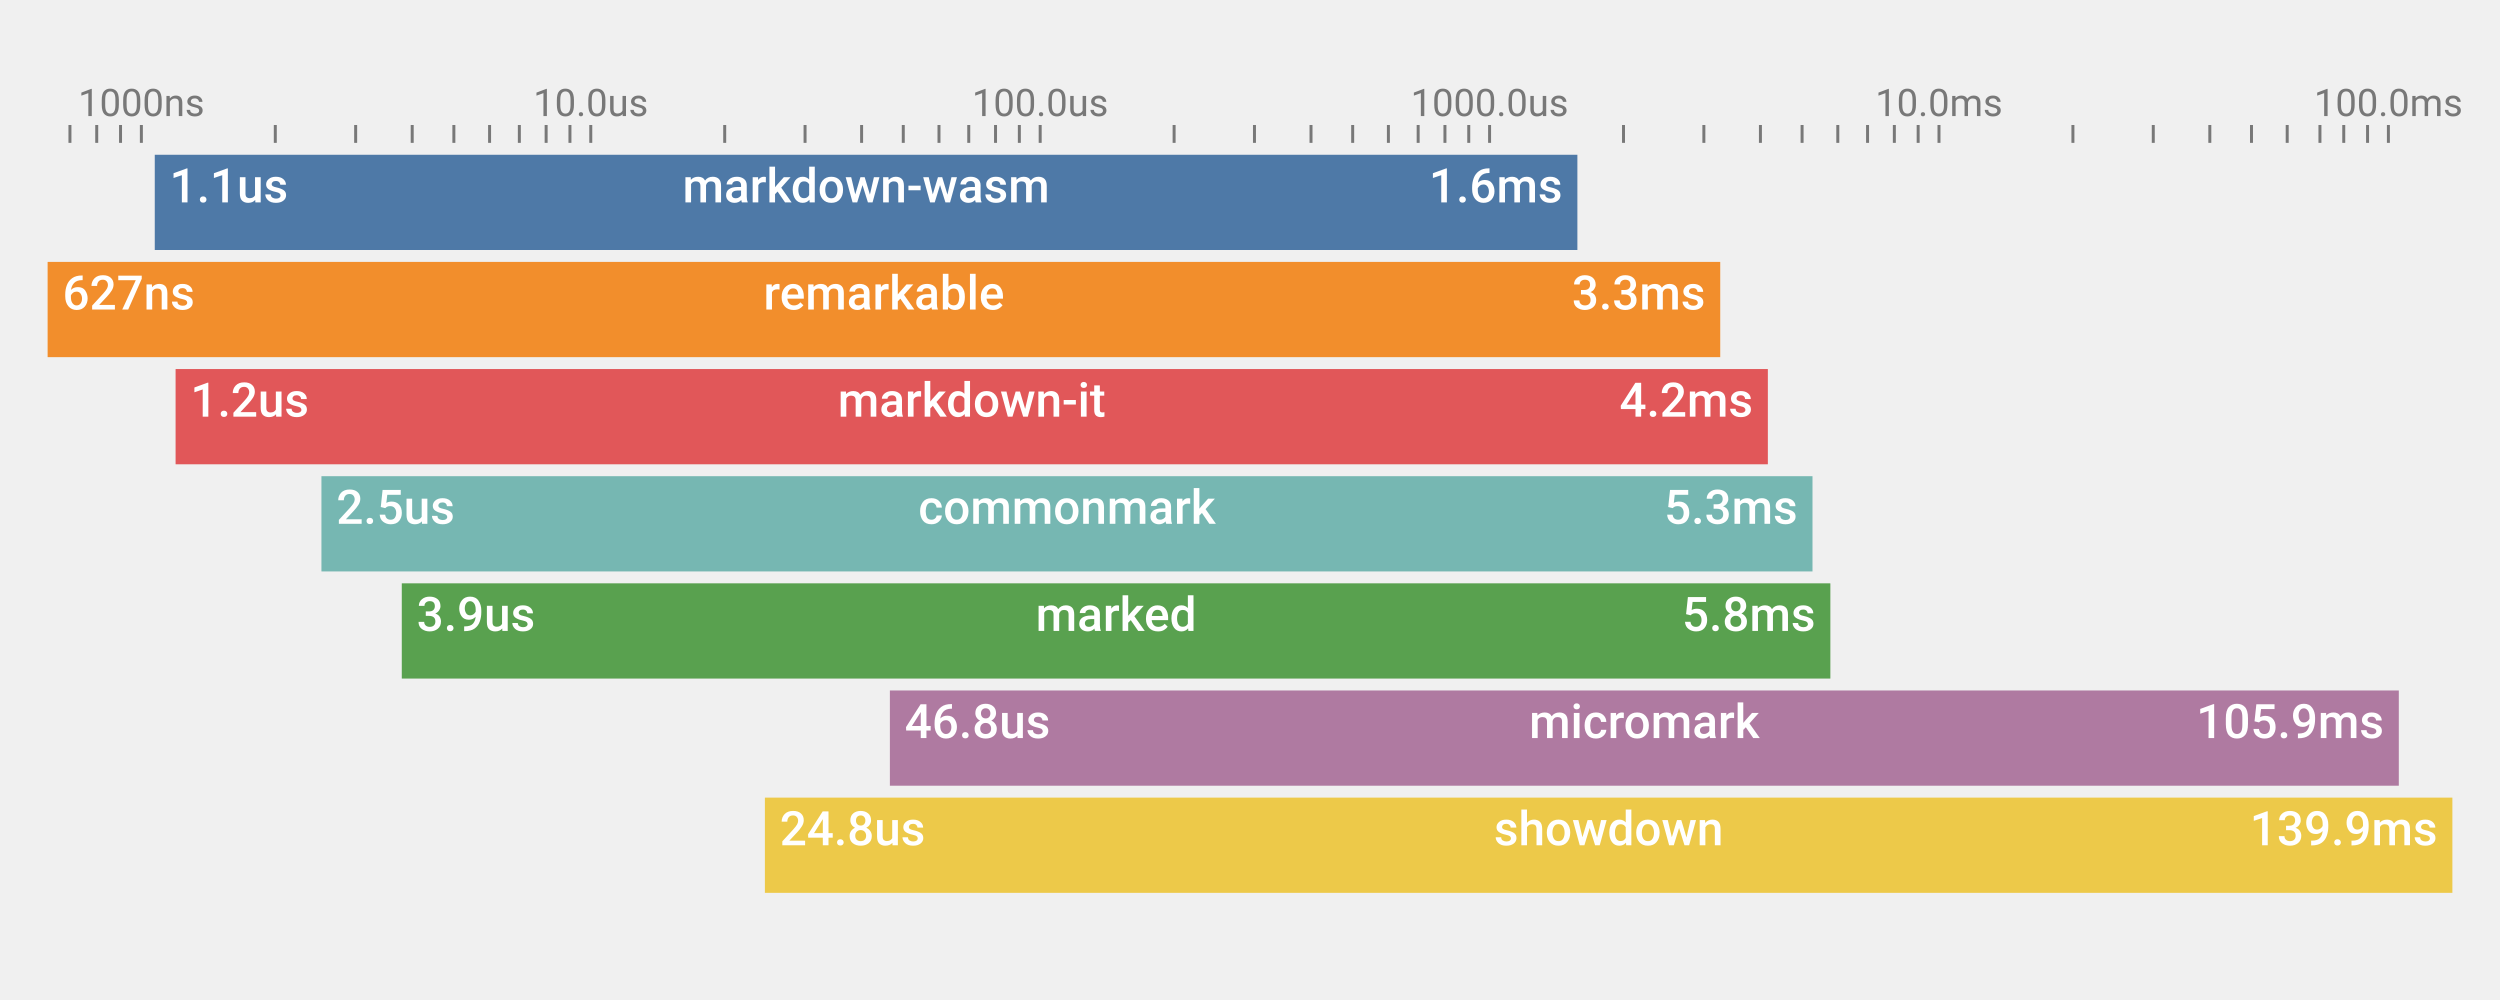
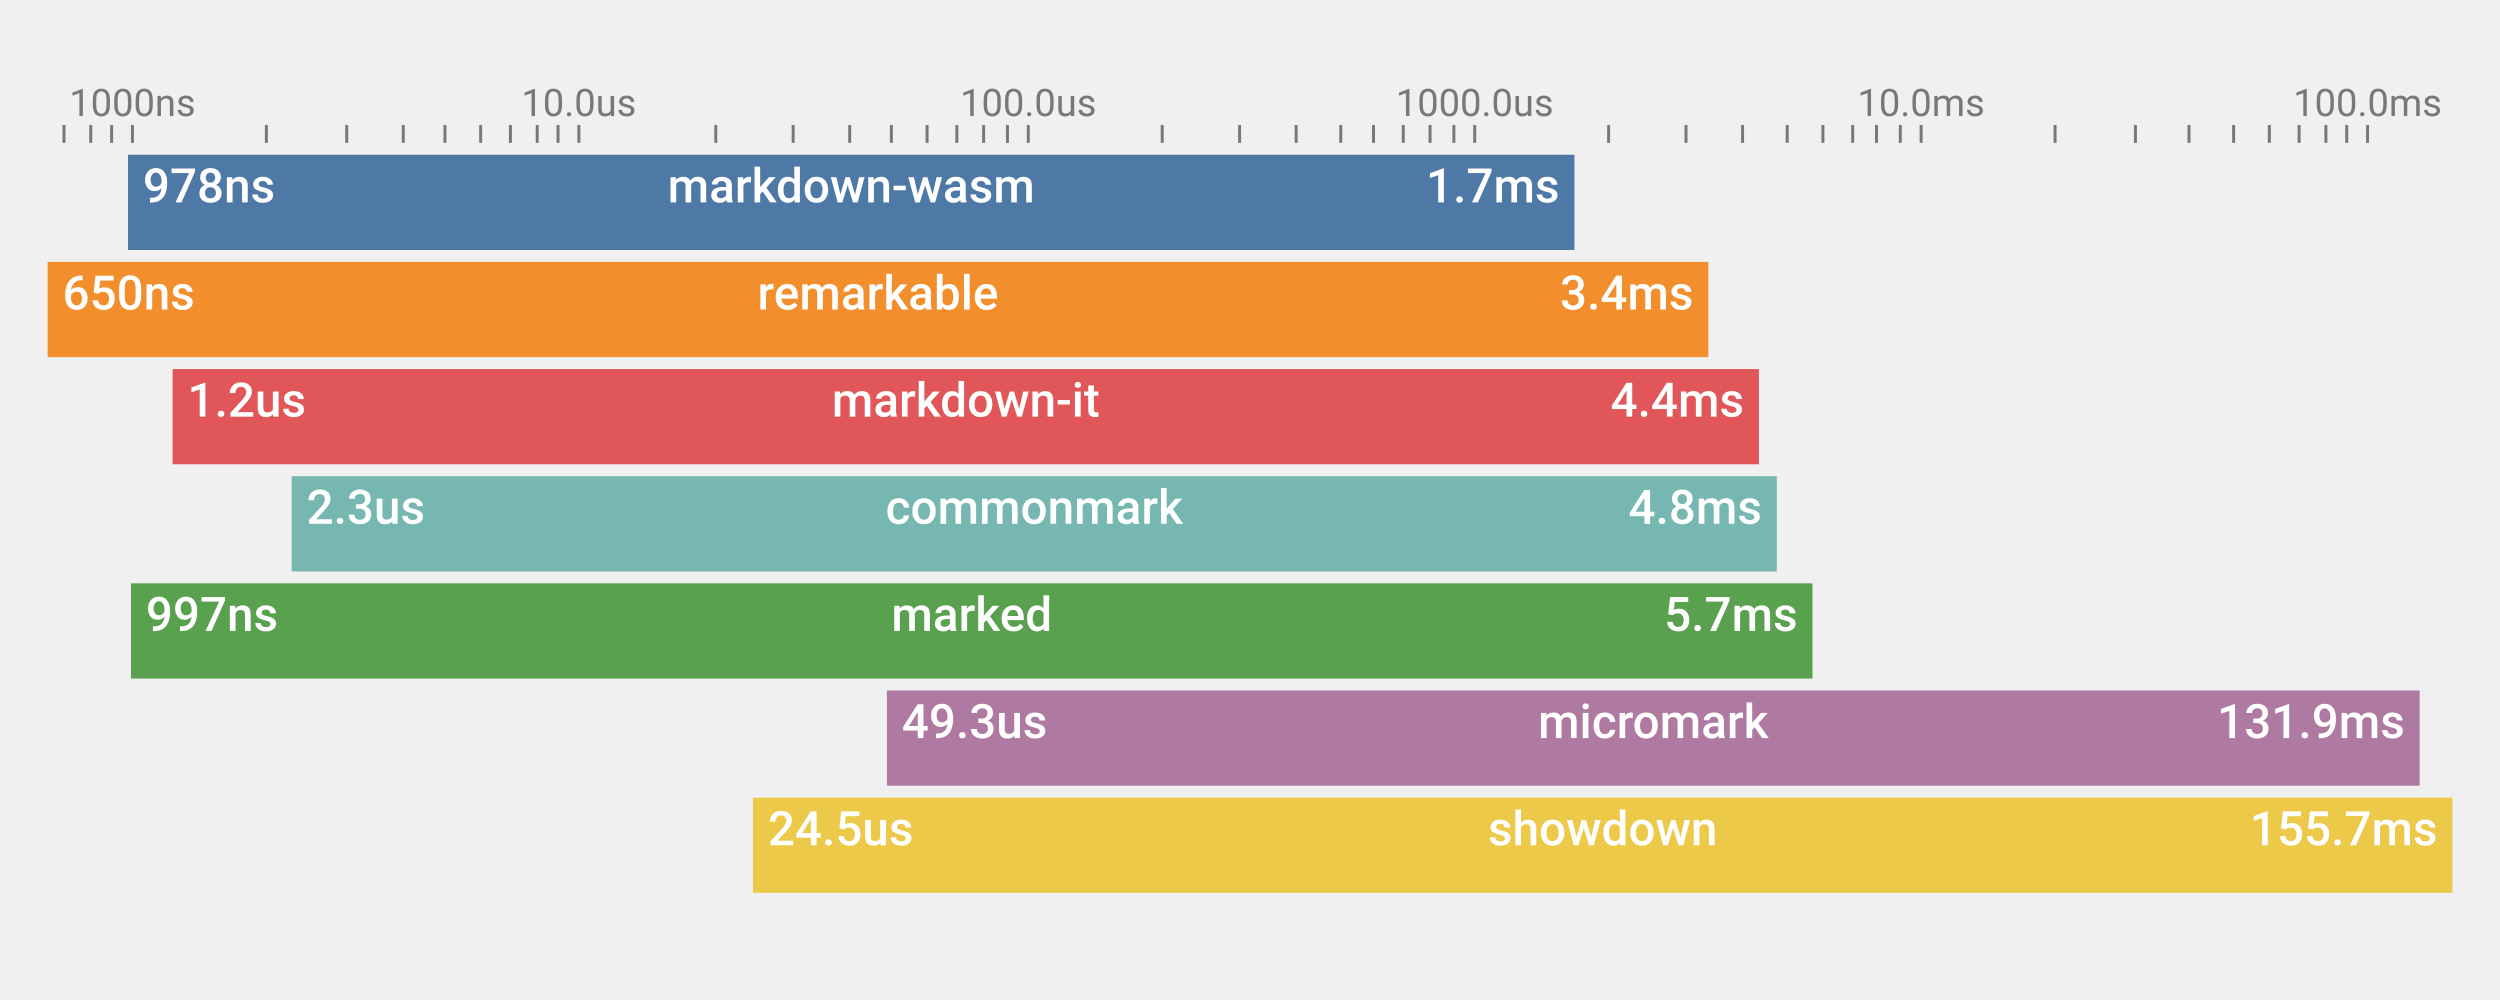
<svg xmlns="http://www.w3.org/2000/svg" width="840" height="336" font-family="system-ui,-apple-system,&quot;Segoe UI&quot;,Roboto,&quot;Helvetica Neue&quot;,&quot;Noto Sans&quot;,&quot;Liberation Sans&quot;,Arial,sans-serif" font-size="16">
-   <path fill="#4e79a7" d="M52 52h478v32H52z" />
-   <path fill="#f28e2c" d="M16 88h562v32H16z" />
-   <path fill="#e15759" d="M59 124h535v32H59z" />
-   <path fill="#76b7b2" d="M108 160h501v32H108z" />
-   <path fill="#59a14f" d="M135 196h480v32H135z" />
-   <path fill="#af7aa1" d="M299 232h507v32H299z" />
-   <path fill="#edc949" d="M257 268h567v32H257z" />
+   <path fill="#4e79a7" d="M43 52h486v32H43z" />
+   <path fill="#f28e2c" d="M16 88h558v32H16z" />
+   <path fill="#e15759" d="M58 124h533v32H58z" />
+   <path fill="#76b7b2" d="M98 160h499v32H98z" />
+   <path fill="#59a14f" d="M44 196h565v32H44z" />
+   <path fill="#af7aa1" d="M298 232h515v32H298z" />
+   <path fill="#edc949" d="M253 268h571v32H253z" />
  <g fill="#fff" font-weight="500" text-anchor="middle">
-     <text x="291" y="68" alignment-baseline="central">markdown-wasm</text>
-     <text x="297" y="104" alignment-baseline="central">remarkable</text>
-     <text x="326.5" y="140" alignment-baseline="central">markdown-it</text>
-     <text x="358.5" y="176" alignment-baseline="central">commonmark</text>
-     <text x="375" y="212" alignment-baseline="central">marked</text>
-     <text x="552.5" y="248" alignment-baseline="central">micromark</text>
-     <text x="540.5" y="284" alignment-baseline="central">showdown</text>
+     <text x="286" y="68" alignment-baseline="central">markdown-wasm</text>
+     <text x="295" y="104" alignment-baseline="central">remarkable</text>
+     <text x="324.5" y="140" alignment-baseline="central">markdown-it</text>
+     <text x="347.5" y="176" alignment-baseline="central">commonmark</text>
+     <text x="326.5" y="212" alignment-baseline="central">marked</text>
+     <text x="555.5" y="248" alignment-baseline="central">micromark</text>
+     <text x="538.5" y="284" alignment-baseline="central">showdown</text>
  </g>
  <g fill="#fff" font-weight="500">
-     <text x="52" y="68" alignment-baseline="central" dx="5">1.1us</text>
-     <text x="16" y="104" alignment-baseline="central" dx="5">627ns</text>
-     <text x="59" y="140" alignment-baseline="central" dx="5">1.2us</text>
-     <text x="108" y="176" alignment-baseline="central" dx="5">2.5us</text>
-     <text x="135" y="212" alignment-baseline="central" dx="5">3.9us</text>
-     <text x="299" y="248" alignment-baseline="central" dx="5">46.8us</text>
-     <text x="257" y="284" alignment-baseline="central" dx="5">24.8us</text>
+     <text x="43" y="68" alignment-baseline="central" dx="5">978ns</text>
+     <text x="16" y="104" alignment-baseline="central" dx="5">650ns</text>
+     <text x="58" y="140" alignment-baseline="central" dx="5">1.2us</text>
+     <text x="98" y="176" alignment-baseline="central" dx="5">2.3us</text>
+     <text x="44" y="212" alignment-baseline="central" dx="5">997ns</text>
+     <text x="298" y="248" alignment-baseline="central" dx="5">49.3us</text>
+     <text x="253" y="284" alignment-baseline="central" dx="5">24.5us</text>
  </g>
  <g fill="#fff" font-weight="500" text-anchor="end">
-     <text x="530" y="68" alignment-baseline="central" dx="-5">1.6ms</text>
-     <text x="578" y="104" alignment-baseline="central" dx="-5">3.3ms</text>
-     <text x="594" y="140" alignment-baseline="central" dx="-5">4.2ms</text>
-     <text x="609" y="176" alignment-baseline="central" dx="-5">5.3ms</text>
-     <text x="615" y="212" alignment-baseline="central" dx="-5">5.8ms</text>
-     <text x="806" y="248" alignment-baseline="central" dx="-5">105.9ms</text>
-     <text x="824" y="284" alignment-baseline="central" dx="-5">139.9ms</text>
+     <text x="529" y="68" alignment-baseline="central" dx="-5">1.7ms</text>
+     <text x="574" y="104" alignment-baseline="central" dx="-5">3.4ms</text>
+     <text x="591" y="140" alignment-baseline="central" dx="-5">4.4ms</text>
+     <text x="597" y="176" alignment-baseline="central" dx="-5">4.8ms</text>
+     <text x="609" y="212" alignment-baseline="central" dx="-5">5.7ms</text>
+     <text x="813" y="248" alignment-baseline="central" dx="-5">131.9ms</text>
+     <text x="824" y="284" alignment-baseline="central" dx="-5">155.7ms</text>
  </g>
  <g fill="none" font-size="12.8" opacity=".5" text-anchor="middle">
-     <path stroke="currentColor" d="M23.5 48v-6m9 6v-6m8 6v-6" class="tick" opacity="1" />
+     <path stroke="currentColor" d="M21.5 48v-6m9 6v-6m7 6v-6" class="tick" opacity="1" />
    <g class="tick" opacity="1">
-       <path stroke="currentColor" d="M47.5 48v-6" />
-       <text y="-9" fill="currentColor" dy="0em" transform="translate(47.5 48)">1000ns</text>
+       <path stroke="currentColor" d="M44.5 48v-6" />
+       <text y="-9" fill="currentColor" dy="0em" transform="translate(44.5 48)">1000ns</text>
    </g>
-     <path stroke="currentColor" d="M92.5 48v-6m27 6v-6m19 6v-6m14 6v-6m12 6v-6m10 6v-6m9 6v-6m8 6v-6" class="tick" opacity="1" />
+     <path stroke="currentColor" d="M89.5 48v-6m27 6v-6m19 6v-6m14 6v-6m12 6v-6m10 6v-6m9 6v-6m7 6v-6" class="tick" opacity="1" />
    <g class="tick" opacity="1">
-       <path stroke="currentColor" d="M198.5 48v-6" />
-       <text y="-9" fill="currentColor" dy="0em" transform="translate(198.5 48)">10.0us</text>
+       <path stroke="currentColor" d="M194.5 48v-6" />
+       <text y="-9" fill="currentColor" dy="0em" transform="translate(194.5 48)">10.0us</text>
    </g>
-     <path stroke="currentColor" d="M243.5 48v-6m27 6v-6m19 6v-6m14 6v-6m12 6v-6m10 6v-6m9 6v-6m8 6v-6" class="tick" opacity="1" />
+     <path stroke="currentColor" d="M240.5 48v-6m26 6v-6m19 6v-6m14 6v-6m12 6v-6m10 6v-6m9 6v-6m8 6v-6" class="tick" opacity="1" />
    <g class="tick" opacity="1">
-       <path stroke="currentColor" d="M349.5 48v-6" />
-       <text y="-9" fill="currentColor" dy="0em" transform="translate(349.5 48)">100.0us</text>
+       <path stroke="currentColor" d="M345.5 48v-6" />
+       <text y="-9" fill="currentColor" dy="0em" transform="translate(345.5 48)">100.0us</text>
    </g>
-     <path stroke="currentColor" d="M394.5 48v-6m27 6v-6m19 6v-6m14 6v-6m12 6v-6m10 6v-6m9 6v-6m8 6v-6" class="tick" opacity="1" />
+     <path stroke="currentColor" d="M390.5 48v-6m26 6v-6m19 6v-6m15 6v-6m11 6v-6m10 6v-6m9 6v-6m8 6v-6" class="tick" opacity="1" />
    <g class="tick" opacity="1">
-       <path stroke="currentColor" d="M500.5 48v-6" />
-       <text y="-9" fill="currentColor" dy="0em" transform="translate(500.5 48)">1000.0us</text>
+       <path stroke="currentColor" d="M495.5 48v-6" />
+       <text y="-9" fill="currentColor" dy="0em" transform="translate(495.5 48)">1000.0us</text>
    </g>
-     <path stroke="currentColor" d="M545.5 48v-6m27 6v-6m19 6v-6m14 6v-6m12 6v-6m10 6v-6m9 6v-6m8 6v-6" class="tick" opacity="1" />
+     <path stroke="currentColor" d="M540.5 48v-6m26 6v-6m19 6v-6m15 6v-6m12 6v-6m10 6v-6m8 6v-6m8 6v-6" class="tick" opacity="1" />
    <g class="tick" opacity="1">
-       <path stroke="currentColor" d="M651.5 48v-6" />
-       <text y="-9" fill="currentColor" dy="0em" transform="translate(651.5 48)">10.0ms</text>
+       <path stroke="currentColor" d="M645.5 48v-6" />
+       <text y="-9" fill="currentColor" dy="0em" transform="translate(645.5 48)">10.0ms</text>
    </g>
-     <path stroke="currentColor" d="M696.5 48v-6m27 6v-6m19 6v-6m14 6v-6m12 6v-6m11 6v-6m8 6v-6m8 6v-6" class="tick" opacity="1" />
+     <path stroke="currentColor" d="M690.5 48v-6m27 6v-6m18 6v-6m15 6v-6m12 6v-6m10 6v-6m9 6v-6m7 6v-6" class="tick" opacity="1" />
    <g class="tick" opacity="1">
-       <path stroke="currentColor" d="M802.5 48v-6" />
-       <text y="-9" fill="currentColor" dy="0em" transform="translate(802.5 48)">100.0ms</text>
+       <path stroke="currentColor" d="M795.5 48v-6" />
+       <text y="-9" fill="currentColor" dy="0em" transform="translate(795.5 48)">100.0ms</text>
    </g>
  </g>
</svg>
